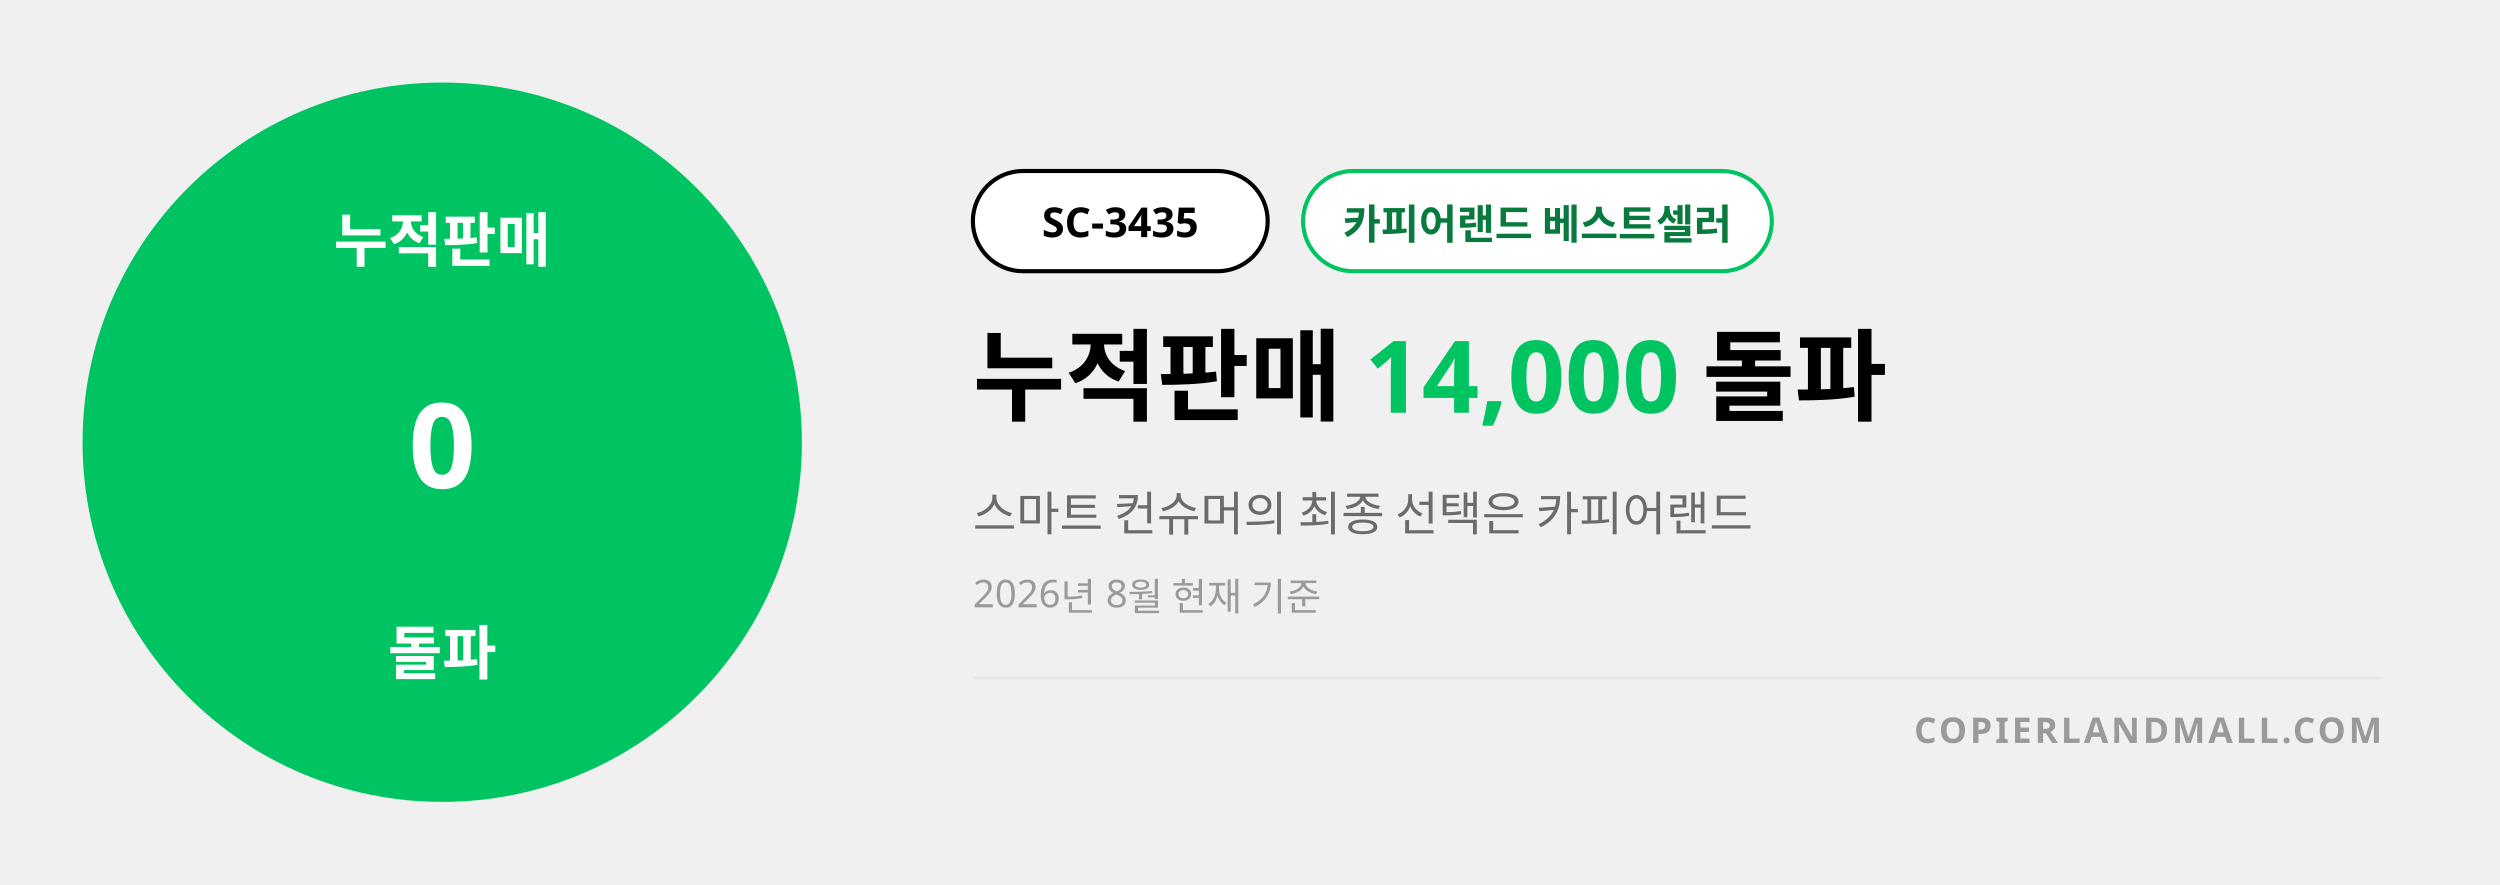
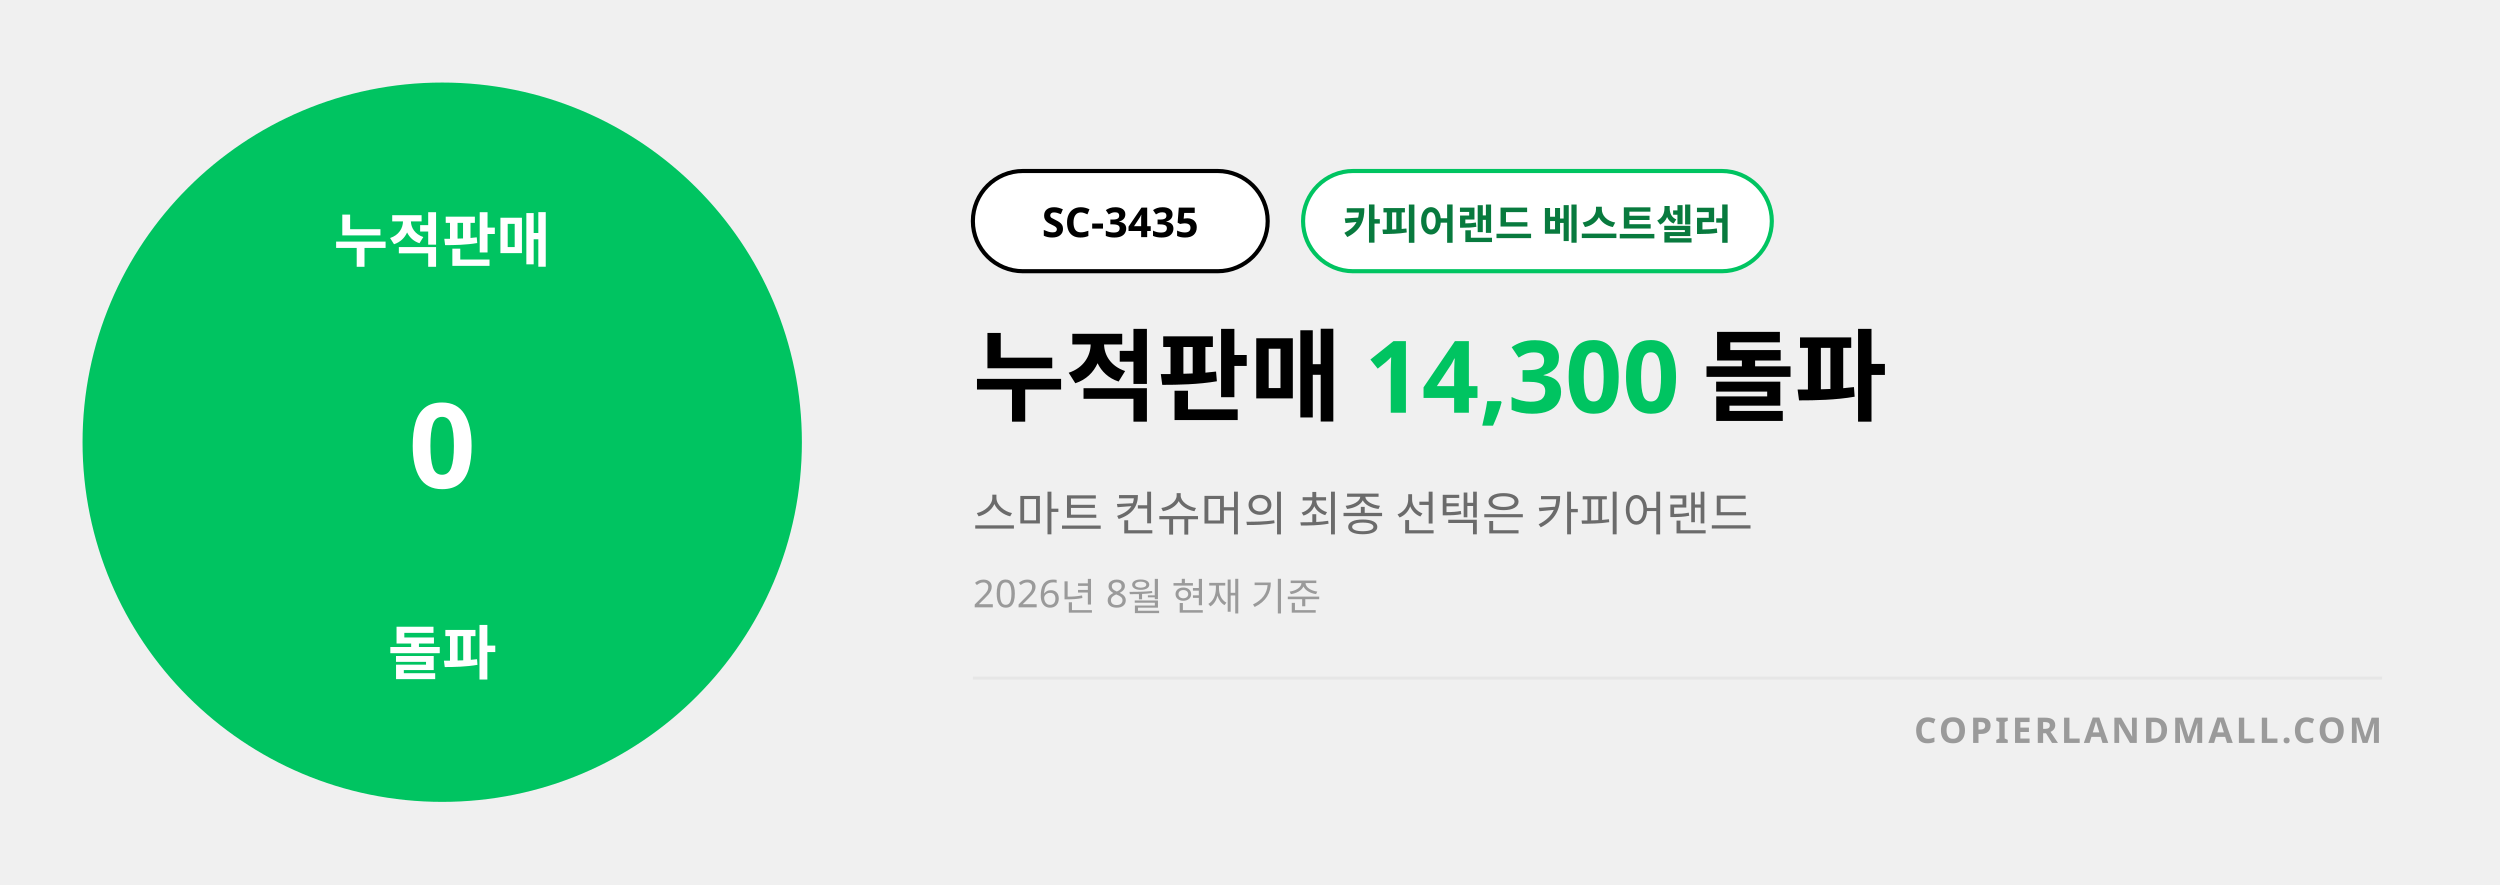
<svg xmlns="http://www.w3.org/2000/svg" width="848" height="300" viewBox="0 0 848 300" role="img">
  <defs>
    <clipPath id="reelClip">
      <rect x="0" y="120.0" width="848" height="60.0" />
    </clipPath>
    <style>
-       .pc-reel { animation: pc-count 2.0s steps(58, end) forwards; }
-       @keyframes pc-count {
-         from { transform: translateY(0); }
-         to { transform: translateY(-3364.0px); }
+       .pc-reel { animation: pc-loop 6.0s infinite; }
+       @keyframes pc-loop {
+         0% { transform: translateY(0); opacity: 1; animation-timing-function: steps(58, end); }
+         33.333% { transform: translateY(-3364.0px); opacity: 1; }
+         83.333% { transform: translateY(-3364.0px); opacity: 1; }
+         85.833% { transform: translateY(-3364.0px); opacity: 0; }
+         85.883% { transform: translateY(0); opacity: 0; }
+         88.333% { transform: translateY(0); opacity: 1; }
+         100% { transform: translateY(0); opacity: 1; }
      }
    </style>
  </defs>
  <circle cx="150" cy="150" r="122" fill="#00C461" />
  <text x="150" y="80" text-anchor="middle" dominant-baseline="central" font-family="'Pretendard','Malgun Gothic','Apple SD Gothic Neo',sans-serif" font-weight="700" font-size="20" fill="#FFFFFF">누적판매</text>
  <g clip-path="url(#reelClip)">
    <g class="pc-reel">
      <text class="pc-frame" x="150" y="150.0" text-anchor="middle" dominant-baseline="central" font-family="'Pretendard','Malgun Gothic','Apple SD Gothic Neo',sans-serif" font-weight="800" font-size="40" fill="#FFFFFF">0</text>
-       <text class="pc-frame" x="150" y="208.0" text-anchor="middle" dominant-baseline="central" font-family="'Pretendard','Malgun Gothic','Apple SD Gothic Neo',sans-serif" font-weight="800" font-size="40" fill="#FFFFFF">700</text>
-       <text class="pc-frame" x="150" y="266.0" text-anchor="middle" dominant-baseline="central" font-family="'Pretendard','Malgun Gothic','Apple SD Gothic Neo',sans-serif" font-weight="800" font-size="40" fill="#FFFFFF">1,376</text>
-       <text class="pc-frame" x="150" y="324.0" text-anchor="middle" dominant-baseline="central" font-family="'Pretendard','Malgun Gothic','Apple SD Gothic Neo',sans-serif" font-weight="800" font-size="40" fill="#FFFFFF">2,029</text>
-       <text class="pc-frame" x="150" y="382.0" text-anchor="middle" dominant-baseline="central" font-family="'Pretendard','Malgun Gothic','Apple SD Gothic Neo',sans-serif" font-weight="800" font-size="40" fill="#FFFFFF">2,659</text>
-       <text class="pc-frame" x="150" y="440.0" text-anchor="middle" dominant-baseline="central" font-family="'Pretendard','Malgun Gothic','Apple SD Gothic Neo',sans-serif" font-weight="800" font-size="40" fill="#FFFFFF">3,266</text>
-       <text class="pc-frame" x="150" y="498.0" text-anchor="middle" dominant-baseline="central" font-family="'Pretendard','Malgun Gothic','Apple SD Gothic Neo',sans-serif" font-weight="800" font-size="40" fill="#FFFFFF">3,852</text>
-       <text class="pc-frame" x="150" y="556.0" text-anchor="middle" dominant-baseline="central" font-family="'Pretendard','Malgun Gothic','Apple SD Gothic Neo',sans-serif" font-weight="800" font-size="40" fill="#FFFFFF">4,415</text>
-       <text class="pc-frame" x="150" y="614.0" text-anchor="middle" dominant-baseline="central" font-family="'Pretendard','Malgun Gothic','Apple SD Gothic Neo',sans-serif" font-weight="800" font-size="40" fill="#FFFFFF">4,958</text>
-       <text class="pc-frame" x="150" y="672.0" text-anchor="middle" dominant-baseline="central" font-family="'Pretendard','Malgun Gothic','Apple SD Gothic Neo',sans-serif" font-weight="800" font-size="40" fill="#FFFFFF">5,479</text>
-       <text class="pc-frame" x="150" y="730.0" text-anchor="middle" dominant-baseline="central" font-family="'Pretendard','Malgun Gothic','Apple SD Gothic Neo',sans-serif" font-weight="800" font-size="40" fill="#FFFFFF">5,980</text>
-       <text class="pc-frame" x="150" y="788.0" text-anchor="middle" dominant-baseline="central" font-family="'Pretendard','Malgun Gothic','Apple SD Gothic Neo',sans-serif" font-weight="800" font-size="40" fill="#FFFFFF">6,461</text>
-       <text class="pc-frame" x="150" y="846.0" text-anchor="middle" dominant-baseline="central" font-family="'Pretendard','Malgun Gothic','Apple SD Gothic Neo',sans-serif" font-weight="800" font-size="40" fill="#FFFFFF">6,923</text>
-       <text class="pc-frame" x="150" y="904.0" text-anchor="middle" dominant-baseline="central" font-family="'Pretendard','Malgun Gothic','Apple SD Gothic Neo',sans-serif" font-weight="800" font-size="40" fill="#FFFFFF">7,365</text>
-       <text class="pc-frame" x="150" y="962.0" text-anchor="middle" dominant-baseline="central" font-family="'Pretendard','Malgun Gothic','Apple SD Gothic Neo',sans-serif" font-weight="800" font-size="40" fill="#FFFFFF">7,788</text>
-       <text class="pc-frame" x="150" y="1020.0" text-anchor="middle" dominant-baseline="central" font-family="'Pretendard','Malgun Gothic','Apple SD Gothic Neo',sans-serif" font-weight="800" font-size="40" fill="#FFFFFF">8,193</text>
-       <text class="pc-frame" x="150" y="1078.0" text-anchor="middle" dominant-baseline="central" font-family="'Pretendard','Malgun Gothic','Apple SD Gothic Neo',sans-serif" font-weight="800" font-size="40" fill="#FFFFFF">8,580</text>
-       <text class="pc-frame" x="150" y="1136.0" text-anchor="middle" dominant-baseline="central" font-family="'Pretendard','Malgun Gothic','Apple SD Gothic Neo',sans-serif" font-weight="800" font-size="40" fill="#FFFFFF">8,950</text>
-       <text class="pc-frame" x="150" y="1194.0" text-anchor="middle" dominant-baseline="central" font-family="'Pretendard','Malgun Gothic','Apple SD Gothic Neo',sans-serif" font-weight="800" font-size="40" fill="#FFFFFF">9,302</text>
-       <text class="pc-frame" x="150" y="1252.0" text-anchor="middle" dominant-baseline="central" font-family="'Pretendard','Malgun Gothic','Apple SD Gothic Neo',sans-serif" font-weight="800" font-size="40" fill="#FFFFFF">9,637</text>
-       <text class="pc-frame" x="150" y="1310.0" text-anchor="middle" dominant-baseline="central" font-family="'Pretendard','Malgun Gothic','Apple SD Gothic Neo',sans-serif" font-weight="800" font-size="40" fill="#FFFFFF">9,956</text>
-       <text class="pc-frame" x="150" y="1368.0" text-anchor="middle" dominant-baseline="central" font-family="'Pretendard','Malgun Gothic','Apple SD Gothic Neo',sans-serif" font-weight="800" font-size="40" fill="#FFFFFF">10,260</text>
-       <text class="pc-frame" x="150" y="1426.0" text-anchor="middle" dominant-baseline="central" font-family="'Pretendard','Malgun Gothic','Apple SD Gothic Neo',sans-serif" font-weight="800" font-size="40" fill="#FFFFFF">10,547</text>
-       <text class="pc-frame" x="150" y="1484.0" text-anchor="middle" dominant-baseline="central" font-family="'Pretendard','Malgun Gothic','Apple SD Gothic Neo',sans-serif" font-weight="800" font-size="40" fill="#FFFFFF">10,820</text>
-       <text class="pc-frame" x="150" y="1542.0" text-anchor="middle" dominant-baseline="central" font-family="'Pretendard','Malgun Gothic','Apple SD Gothic Neo',sans-serif" font-weight="800" font-size="40" fill="#FFFFFF">11,077</text>
-       <text class="pc-frame" x="150" y="1600.0" text-anchor="middle" dominant-baseline="central" font-family="'Pretendard','Malgun Gothic','Apple SD Gothic Neo',sans-serif" font-weight="800" font-size="40" fill="#FFFFFF">11,321</text>
-       <text class="pc-frame" x="150" y="1658.0" text-anchor="middle" dominant-baseline="central" font-family="'Pretendard','Malgun Gothic','Apple SD Gothic Neo',sans-serif" font-weight="800" font-size="40" fill="#FFFFFF">11,550</text>
-       <text class="pc-frame" x="150" y="1716.0" text-anchor="middle" dominant-baseline="central" font-family="'Pretendard','Malgun Gothic','Apple SD Gothic Neo',sans-serif" font-weight="800" font-size="40" fill="#FFFFFF">11,766</text>
-       <text class="pc-frame" x="150" y="1774.0" text-anchor="middle" dominant-baseline="central" font-family="'Pretendard','Malgun Gothic','Apple SD Gothic Neo',sans-serif" font-weight="800" font-size="40" fill="#FFFFFF">11,969</text>
-       <text class="pc-frame" x="150" y="1832.0" text-anchor="middle" dominant-baseline="central" font-family="'Pretendard','Malgun Gothic','Apple SD Gothic Neo',sans-serif" font-weight="800" font-size="40" fill="#FFFFFF">12,160</text>
-       <text class="pc-frame" x="150" y="1890.0" text-anchor="middle" dominant-baseline="central" font-family="'Pretendard','Malgun Gothic','Apple SD Gothic Neo',sans-serif" font-weight="800" font-size="40" fill="#FFFFFF">12,337</text>
-       <text class="pc-frame" x="150" y="1948.0" text-anchor="middle" dominant-baseline="central" font-family="'Pretendard','Malgun Gothic','Apple SD Gothic Neo',sans-serif" font-weight="800" font-size="40" fill="#FFFFFF">12,504</text>
-       <text class="pc-frame" x="150" y="2006.0" text-anchor="middle" dominant-baseline="central" font-family="'Pretendard','Malgun Gothic','Apple SD Gothic Neo',sans-serif" font-weight="800" font-size="40" fill="#FFFFFF">12,658</text>
-       <text class="pc-frame" x="150" y="2064.0" text-anchor="middle" dominant-baseline="central" font-family="'Pretendard','Malgun Gothic','Apple SD Gothic Neo',sans-serif" font-weight="800" font-size="40" fill="#FFFFFF">12,802</text>
-       <text class="pc-frame" x="150" y="2122.0" text-anchor="middle" dominant-baseline="central" font-family="'Pretendard','Malgun Gothic','Apple SD Gothic Neo',sans-serif" font-weight="800" font-size="40" fill="#FFFFFF">12,935</text>
-       <text class="pc-frame" x="150" y="2180.0" text-anchor="middle" dominant-baseline="central" font-family="'Pretendard','Malgun Gothic','Apple SD Gothic Neo',sans-serif" font-weight="800" font-size="40" fill="#FFFFFF">13,058</text>
-       <text class="pc-frame" x="150" y="2238.0" text-anchor="middle" dominant-baseline="central" font-family="'Pretendard','Malgun Gothic','Apple SD Gothic Neo',sans-serif" font-weight="800" font-size="40" fill="#FFFFFF">13,171</text>
-       <text class="pc-frame" x="150" y="2296.0" text-anchor="middle" dominant-baseline="central" font-family="'Pretendard','Malgun Gothic','Apple SD Gothic Neo',sans-serif" font-weight="800" font-size="40" fill="#FFFFFF">13,274</text>
-       <text class="pc-frame" x="150" y="2354.0" text-anchor="middle" dominant-baseline="central" font-family="'Pretendard','Malgun Gothic','Apple SD Gothic Neo',sans-serif" font-weight="800" font-size="40" fill="#FFFFFF">13,369</text>
-       <text class="pc-frame" x="150" y="2412.0" text-anchor="middle" dominant-baseline="central" font-family="'Pretendard','Malgun Gothic','Apple SD Gothic Neo',sans-serif" font-weight="800" font-size="40" fill="#FFFFFF">13,455</text>
-       <text class="pc-frame" x="150" y="2470.0" text-anchor="middle" dominant-baseline="central" font-family="'Pretendard','Malgun Gothic','Apple SD Gothic Neo',sans-serif" font-weight="800" font-size="40" fill="#FFFFFF">13,532</text>
-       <text class="pc-frame" x="150" y="2528.0" text-anchor="middle" dominant-baseline="central" font-family="'Pretendard','Malgun Gothic','Apple SD Gothic Neo',sans-serif" font-weight="800" font-size="40" fill="#FFFFFF">13,602</text>
-       <text class="pc-frame" x="150" y="2586.0" text-anchor="middle" dominant-baseline="central" font-family="'Pretendard','Malgun Gothic','Apple SD Gothic Neo',sans-serif" font-weight="800" font-size="40" fill="#FFFFFF">13,665</text>
-       <text class="pc-frame" x="150" y="2644.0" text-anchor="middle" dominant-baseline="central" font-family="'Pretendard','Malgun Gothic','Apple SD Gothic Neo',sans-serif" font-weight="800" font-size="40" fill="#FFFFFF">13,721</text>
-       <text class="pc-frame" x="150" y="2702.0" text-anchor="middle" dominant-baseline="central" font-family="'Pretendard','Malgun Gothic','Apple SD Gothic Neo',sans-serif" font-weight="800" font-size="40" fill="#FFFFFF">13,770</text>
-       <text class="pc-frame" x="150" y="2760.0" text-anchor="middle" dominant-baseline="central" font-family="'Pretendard','Malgun Gothic','Apple SD Gothic Neo',sans-serif" font-weight="800" font-size="40" fill="#FFFFFF">13,813</text>
-       <text class="pc-frame" x="150" y="2818.0" text-anchor="middle" dominant-baseline="central" font-family="'Pretendard','Malgun Gothic','Apple SD Gothic Neo',sans-serif" font-weight="800" font-size="40" fill="#FFFFFF">13,850</text>
-       <text class="pc-frame" x="150" y="2876.0" text-anchor="middle" dominant-baseline="central" font-family="'Pretendard','Malgun Gothic','Apple SD Gothic Neo',sans-serif" font-weight="800" font-size="40" fill="#FFFFFF">13,882</text>
-       <text class="pc-frame" x="150" y="2934.0" text-anchor="middle" dominant-baseline="central" font-family="'Pretendard','Malgun Gothic','Apple SD Gothic Neo',sans-serif" font-weight="800" font-size="40" fill="#FFFFFF">13,909</text>
-       <text class="pc-frame" x="150" y="2992.0" text-anchor="middle" dominant-baseline="central" font-family="'Pretendard','Malgun Gothic','Apple SD Gothic Neo',sans-serif" font-weight="800" font-size="40" fill="#FFFFFF">13,932</text>
-       <text class="pc-frame" x="150" y="3050.0" text-anchor="middle" dominant-baseline="central" font-family="'Pretendard','Malgun Gothic','Apple SD Gothic Neo',sans-serif" font-weight="800" font-size="40" fill="#FFFFFF">13,950</text>
-       <text class="pc-frame" x="150" y="3108.0" text-anchor="middle" dominant-baseline="central" font-family="'Pretendard','Malgun Gothic','Apple SD Gothic Neo',sans-serif" font-weight="800" font-size="40" fill="#FFFFFF">13,965</text>
-       <text class="pc-frame" x="150" y="3166.0" text-anchor="middle" dominant-baseline="central" font-family="'Pretendard','Malgun Gothic','Apple SD Gothic Neo',sans-serif" font-weight="800" font-size="40" fill="#FFFFFF">13,977</text>
-       <text class="pc-frame" x="150" y="3224.0" text-anchor="middle" dominant-baseline="central" font-family="'Pretendard','Malgun Gothic','Apple SD Gothic Neo',sans-serif" font-weight="800" font-size="40" fill="#FFFFFF">13,985</text>
-       <text class="pc-frame" x="150" y="3282.0" text-anchor="middle" dominant-baseline="central" font-family="'Pretendard','Malgun Gothic','Apple SD Gothic Neo',sans-serif" font-weight="800" font-size="40" fill="#FFFFFF">13,991</text>
-       <text class="pc-frame" x="150" y="3340.0" text-anchor="middle" dominant-baseline="central" font-family="'Pretendard','Malgun Gothic','Apple SD Gothic Neo',sans-serif" font-weight="800" font-size="40" fill="#FFFFFF">13,996</text>
-       <text class="pc-frame" x="150" y="3398.0" text-anchor="middle" dominant-baseline="central" font-family="'Pretendard','Malgun Gothic','Apple SD Gothic Neo',sans-serif" font-weight="800" font-size="40" fill="#FFFFFF">13,998</text>
-       <text class="pc-frame" x="150" y="3456.0" text-anchor="middle" dominant-baseline="central" font-family="'Pretendard','Malgun Gothic','Apple SD Gothic Neo',sans-serif" font-weight="800" font-size="40" fill="#FFFFFF">13,999</text>
-       <text class="pc-frame" x="150" y="3514.0" text-anchor="middle" dominant-baseline="central" font-family="'Pretendard','Malgun Gothic','Apple SD Gothic Neo',sans-serif" font-weight="800" font-size="40" fill="#FFFFFF">14,000</text>
+       <text class="pc-frame" x="150" y="208.0" text-anchor="middle" dominant-baseline="central" font-family="'Pretendard','Malgun Gothic','Apple SD Gothic Neo',sans-serif" font-weight="800" font-size="40" fill="#FFFFFF">715</text>
+       <text class="pc-frame" x="150" y="266.0" text-anchor="middle" dominant-baseline="central" font-family="'Pretendard','Malgun Gothic','Apple SD Gothic Neo',sans-serif" font-weight="800" font-size="40" fill="#FFFFFF">1,405</text>
+       <text class="pc-frame" x="150" y="324.0" text-anchor="middle" dominant-baseline="central" font-family="'Pretendard','Malgun Gothic','Apple SD Gothic Neo',sans-serif" font-weight="800" font-size="40" fill="#FFFFFF">2,072</text>
+       <text class="pc-frame" x="150" y="382.0" text-anchor="middle" dominant-baseline="central" font-family="'Pretendard','Malgun Gothic','Apple SD Gothic Neo',sans-serif" font-weight="800" font-size="40" fill="#FFFFFF">2,716</text>
+       <text class="pc-frame" x="150" y="440.0" text-anchor="middle" dominant-baseline="central" font-family="'Pretendard','Malgun Gothic','Apple SD Gothic Neo',sans-serif" font-weight="800" font-size="40" fill="#FFFFFF">3,336</text>
+       <text class="pc-frame" x="150" y="498.0" text-anchor="middle" dominant-baseline="central" font-family="'Pretendard','Malgun Gothic','Apple SD Gothic Neo',sans-serif" font-weight="800" font-size="40" fill="#FFFFFF">3,934</text>
+       <text class="pc-frame" x="150" y="556.0" text-anchor="middle" dominant-baseline="central" font-family="'Pretendard','Malgun Gothic','Apple SD Gothic Neo',sans-serif" font-weight="800" font-size="40" fill="#FFFFFF">4,510</text>
+       <text class="pc-frame" x="150" y="614.0" text-anchor="middle" dominant-baseline="central" font-family="'Pretendard','Malgun Gothic','Apple SD Gothic Neo',sans-serif" font-weight="800" font-size="40" fill="#FFFFFF">5,064</text>
+       <text class="pc-frame" x="150" y="672.0" text-anchor="middle" dominant-baseline="central" font-family="'Pretendard','Malgun Gothic','Apple SD Gothic Neo',sans-serif" font-weight="800" font-size="40" fill="#FFFFFF">5,597</text>
+       <text class="pc-frame" x="150" y="730.0" text-anchor="middle" dominant-baseline="central" font-family="'Pretendard','Malgun Gothic','Apple SD Gothic Neo',sans-serif" font-weight="800" font-size="40" fill="#FFFFFF">6,108</text>
+       <text class="pc-frame" x="150" y="788.0" text-anchor="middle" dominant-baseline="central" font-family="'Pretendard','Malgun Gothic','Apple SD Gothic Neo',sans-serif" font-weight="800" font-size="40" fill="#FFFFFF">6,600</text>
+       <text class="pc-frame" x="150" y="846.0" text-anchor="middle" dominant-baseline="central" font-family="'Pretendard','Malgun Gothic','Apple SD Gothic Neo',sans-serif" font-weight="800" font-size="40" fill="#FFFFFF">7,071</text>
+       <text class="pc-frame" x="150" y="904.0" text-anchor="middle" dominant-baseline="central" font-family="'Pretendard','Malgun Gothic','Apple SD Gothic Neo',sans-serif" font-weight="800" font-size="40" fill="#FFFFFF">7,523</text>
+       <text class="pc-frame" x="150" y="962.0" text-anchor="middle" dominant-baseline="central" font-family="'Pretendard','Malgun Gothic','Apple SD Gothic Neo',sans-serif" font-weight="800" font-size="40" fill="#FFFFFF">7,955</text>
+       <text class="pc-frame" x="150" y="1020.0" text-anchor="middle" dominant-baseline="central" font-family="'Pretendard','Malgun Gothic','Apple SD Gothic Neo',sans-serif" font-weight="800" font-size="40" fill="#FFFFFF">8,369</text>
+       <text class="pc-frame" x="150" y="1078.0" text-anchor="middle" dominant-baseline="central" font-family="'Pretendard','Malgun Gothic','Apple SD Gothic Neo',sans-serif" font-weight="800" font-size="40" fill="#FFFFFF">8,764</text>
+       <text class="pc-frame" x="150" y="1136.0" text-anchor="middle" dominant-baseline="central" font-family="'Pretendard','Malgun Gothic','Apple SD Gothic Neo',sans-serif" font-weight="800" font-size="40" fill="#FFFFFF">9,141</text>
+       <text class="pc-frame" x="150" y="1194.0" text-anchor="middle" dominant-baseline="central" font-family="'Pretendard','Malgun Gothic','Apple SD Gothic Neo',sans-serif" font-weight="800" font-size="40" fill="#FFFFFF">9,501</text>
+       <text class="pc-frame" x="150" y="1252.0" text-anchor="middle" dominant-baseline="central" font-family="'Pretendard','Malgun Gothic','Apple SD Gothic Neo',sans-serif" font-weight="800" font-size="40" fill="#FFFFFF">9,844</text>
+       <text class="pc-frame" x="150" y="1310.0" text-anchor="middle" dominant-baseline="central" font-family="'Pretendard','Malgun Gothic','Apple SD Gothic Neo',sans-serif" font-weight="800" font-size="40" fill="#FFFFFF">10,170</text>
+       <text class="pc-frame" x="150" y="1368.0" text-anchor="middle" dominant-baseline="central" font-family="'Pretendard','Malgun Gothic','Apple SD Gothic Neo',sans-serif" font-weight="800" font-size="40" fill="#FFFFFF">10,479</text>
+       <text class="pc-frame" x="150" y="1426.0" text-anchor="middle" dominant-baseline="central" font-family="'Pretendard','Malgun Gothic','Apple SD Gothic Neo',sans-serif" font-weight="800" font-size="40" fill="#FFFFFF">10,773</text>
+       <text class="pc-frame" x="150" y="1484.0" text-anchor="middle" dominant-baseline="central" font-family="'Pretendard','Malgun Gothic','Apple SD Gothic Neo',sans-serif" font-weight="800" font-size="40" fill="#FFFFFF">11,051</text>
+       <text class="pc-frame" x="150" y="1542.0" text-anchor="middle" dominant-baseline="central" font-family="'Pretendard','Malgun Gothic','Apple SD Gothic Neo',sans-serif" font-weight="800" font-size="40" fill="#FFFFFF">11,315</text>
+       <text class="pc-frame" x="150" y="1600.0" text-anchor="middle" dominant-baseline="central" font-family="'Pretendard','Malgun Gothic','Apple SD Gothic Neo',sans-serif" font-weight="800" font-size="40" fill="#FFFFFF">11,563</text>
+       <text class="pc-frame" x="150" y="1658.0" text-anchor="middle" dominant-baseline="central" font-family="'Pretendard','Malgun Gothic','Apple SD Gothic Neo',sans-serif" font-weight="800" font-size="40" fill="#FFFFFF">11,798</text>
+       <text class="pc-frame" x="150" y="1716.0" text-anchor="middle" dominant-baseline="central" font-family="'Pretendard','Malgun Gothic','Apple SD Gothic Neo',sans-serif" font-weight="800" font-size="40" fill="#FFFFFF">12,018</text>
+       <text class="pc-frame" x="150" y="1774.0" text-anchor="middle" dominant-baseline="central" font-family="'Pretendard','Malgun Gothic','Apple SD Gothic Neo',sans-serif" font-weight="800" font-size="40" fill="#FFFFFF">12,226</text>
+       <text class="pc-frame" x="150" y="1832.0" text-anchor="middle" dominant-baseline="central" font-family="'Pretendard','Malgun Gothic','Apple SD Gothic Neo',sans-serif" font-weight="800" font-size="40" fill="#FFFFFF">12,420</text>
+       <text class="pc-frame" x="150" y="1890.0" text-anchor="middle" dominant-baseline="central" font-family="'Pretendard','Malgun Gothic','Apple SD Gothic Neo',sans-serif" font-weight="800" font-size="40" fill="#FFFFFF">12,602</text>
+       <text class="pc-frame" x="150" y="1948.0" text-anchor="middle" dominant-baseline="central" font-family="'Pretendard','Malgun Gothic','Apple SD Gothic Neo',sans-serif" font-weight="800" font-size="40" fill="#FFFFFF">12,772</text>
+       <text class="pc-frame" x="150" y="2006.0" text-anchor="middle" dominant-baseline="central" font-family="'Pretendard','Malgun Gothic','Apple SD Gothic Neo',sans-serif" font-weight="800" font-size="40" fill="#FFFFFF">12,930</text>
+       <text class="pc-frame" x="150" y="2064.0" text-anchor="middle" dominant-baseline="central" font-family="'Pretendard','Malgun Gothic','Apple SD Gothic Neo',sans-serif" font-weight="800" font-size="40" fill="#FFFFFF">13,076</text>
+       <text class="pc-frame" x="150" y="2122.0" text-anchor="middle" dominant-baseline="central" font-family="'Pretendard','Malgun Gothic','Apple SD Gothic Neo',sans-serif" font-weight="800" font-size="40" fill="#FFFFFF">13,212</text>
+       <text class="pc-frame" x="150" y="2180.0" text-anchor="middle" dominant-baseline="central" font-family="'Pretendard','Malgun Gothic','Apple SD Gothic Neo',sans-serif" font-weight="800" font-size="40" fill="#FFFFFF">13,337</text>
+       <text class="pc-frame" x="150" y="2238.0" text-anchor="middle" dominant-baseline="central" font-family="'Pretendard','Malgun Gothic','Apple SD Gothic Neo',sans-serif" font-weight="800" font-size="40" fill="#FFFFFF">13,453</text>
+       <text class="pc-frame" x="150" y="2296.0" text-anchor="middle" dominant-baseline="central" font-family="'Pretendard','Malgun Gothic','Apple SD Gothic Neo',sans-serif" font-weight="800" font-size="40" fill="#FFFFFF">13,559</text>
+       <text class="pc-frame" x="150" y="2354.0" text-anchor="middle" dominant-baseline="central" font-family="'Pretendard','Malgun Gothic','Apple SD Gothic Neo',sans-serif" font-weight="800" font-size="40" fill="#FFFFFF">13,655</text>
+       <text class="pc-frame" x="150" y="2412.0" text-anchor="middle" dominant-baseline="central" font-family="'Pretendard','Malgun Gothic','Apple SD Gothic Neo',sans-serif" font-weight="800" font-size="40" fill="#FFFFFF">13,743</text>
+       <text class="pc-frame" x="150" y="2470.0" text-anchor="middle" dominant-baseline="central" font-family="'Pretendard','Malgun Gothic','Apple SD Gothic Neo',sans-serif" font-weight="800" font-size="40" fill="#FFFFFF">13,822</text>
+       <text class="pc-frame" x="150" y="2528.0" text-anchor="middle" dominant-baseline="central" font-family="'Pretendard','Malgun Gothic','Apple SD Gothic Neo',sans-serif" font-weight="800" font-size="40" fill="#FFFFFF">13,894</text>
+       <text class="pc-frame" x="150" y="2586.0" text-anchor="middle" dominant-baseline="central" font-family="'Pretendard','Malgun Gothic','Apple SD Gothic Neo',sans-serif" font-weight="800" font-size="40" fill="#FFFFFF">13,958</text>
+       <text class="pc-frame" x="150" y="2644.0" text-anchor="middle" dominant-baseline="central" font-family="'Pretendard','Malgun Gothic','Apple SD Gothic Neo',sans-serif" font-weight="800" font-size="40" fill="#FFFFFF">14,015</text>
+       <text class="pc-frame" x="150" y="2702.0" text-anchor="middle" dominant-baseline="central" font-family="'Pretendard','Malgun Gothic','Apple SD Gothic Neo',sans-serif" font-weight="800" font-size="40" fill="#FFFFFF">14,065</text>
+       <text class="pc-frame" x="150" y="2760.0" text-anchor="middle" dominant-baseline="central" font-family="'Pretendard','Malgun Gothic','Apple SD Gothic Neo',sans-serif" font-weight="800" font-size="40" fill="#FFFFFF">14,109</text>
+       <text class="pc-frame" x="150" y="2818.0" text-anchor="middle" dominant-baseline="central" font-family="'Pretendard','Malgun Gothic','Apple SD Gothic Neo',sans-serif" font-weight="800" font-size="40" fill="#FFFFFF">14,147</text>
+       <text class="pc-frame" x="150" y="2876.0" text-anchor="middle" dominant-baseline="central" font-family="'Pretendard','Malgun Gothic','Apple SD Gothic Neo',sans-serif" font-weight="800" font-size="40" fill="#FFFFFF">14,180</text>
+       <text class="pc-frame" x="150" y="2934.0" text-anchor="middle" dominant-baseline="central" font-family="'Pretendard','Malgun Gothic','Apple SD Gothic Neo',sans-serif" font-weight="800" font-size="40" fill="#FFFFFF">14,207</text>
+       <text class="pc-frame" x="150" y="2992.0" text-anchor="middle" dominant-baseline="central" font-family="'Pretendard','Malgun Gothic','Apple SD Gothic Neo',sans-serif" font-weight="800" font-size="40" fill="#FFFFFF">14,230</text>
+       <text class="pc-frame" x="150" y="3050.0" text-anchor="middle" dominant-baseline="central" font-family="'Pretendard','Malgun Gothic','Apple SD Gothic Neo',sans-serif" font-weight="800" font-size="40" fill="#FFFFFF">14,249</text>
+       <text class="pc-frame" x="150" y="3108.0" text-anchor="middle" dominant-baseline="central" font-family="'Pretendard','Malgun Gothic','Apple SD Gothic Neo',sans-serif" font-weight="800" font-size="40" fill="#FFFFFF">14,264</text>
+       <text class="pc-frame" x="150" y="3166.0" text-anchor="middle" dominant-baseline="central" font-family="'Pretendard','Malgun Gothic','Apple SD Gothic Neo',sans-serif" font-weight="800" font-size="40" fill="#FFFFFF">14,276</text>
+       <text class="pc-frame" x="150" y="3224.0" text-anchor="middle" dominant-baseline="central" font-family="'Pretendard','Malgun Gothic','Apple SD Gothic Neo',sans-serif" font-weight="800" font-size="40" fill="#FFFFFF">14,285</text>
+       <text class="pc-frame" x="150" y="3282.0" text-anchor="middle" dominant-baseline="central" font-family="'Pretendard','Malgun Gothic','Apple SD Gothic Neo',sans-serif" font-weight="800" font-size="40" fill="#FFFFFF">14,291</text>
+       <text class="pc-frame" x="150" y="3340.0" text-anchor="middle" dominant-baseline="central" font-family="'Pretendard','Malgun Gothic','Apple SD Gothic Neo',sans-serif" font-weight="800" font-size="40" fill="#FFFFFF">14,296</text>
+       <text class="pc-frame" x="150" y="3398.0" text-anchor="middle" dominant-baseline="central" font-family="'Pretendard','Malgun Gothic','Apple SD Gothic Neo',sans-serif" font-weight="800" font-size="40" fill="#FFFFFF">14,298</text>
+       <text class="pc-frame" x="150" y="3456.0" text-anchor="middle" dominant-baseline="central" font-family="'Pretendard','Malgun Gothic','Apple SD Gothic Neo',sans-serif" font-weight="800" font-size="40" fill="#FFFFFF">14,299</text>
+       <text class="pc-frame" x="150" y="3514.0" text-anchor="middle" dominant-baseline="central" font-family="'Pretendard','Malgun Gothic','Apple SD Gothic Neo',sans-serif" font-weight="800" font-size="40" fill="#FFFFFF">14,300</text>
    </g>
  </g>
  <text x="150" y="220" text-anchor="middle" dominant-baseline="central" font-family="'Pretendard','Malgun Gothic','Apple SD Gothic Neo',sans-serif" font-weight="700" font-size="20" fill="#FFFFFF">돌파</text>
  <rect x="330" y="58" width="100" height="34" rx="17.0" fill="#FFFFFF" stroke="#000000" stroke-width="1.4" />
  <text x="380.0" y="75.0" text-anchor="middle" dominant-baseline="central" font-family="'Pretendard','Malgun Gothic','Apple SD Gothic Neo',sans-serif" font-weight="700" font-size="14" fill="#000000">SC-3435</text>
  <rect x="442" y="58" width="159" height="34" rx="17.0" fill="#FFFFFF" stroke="#00C461" stroke-width="1.4" />
  <text x="521.5" y="75.0" text-anchor="middle" dominant-baseline="central" font-family="'Pretendard','Malgun Gothic','Apple SD Gothic Neo',sans-serif" font-weight="700" font-size="14" fill="#087A3E">카피어랜드 베스트셀러</text>
-   <text x="330" y="140" font-family="'Pretendard','Malgun Gothic','Apple SD Gothic Neo',sans-serif" font-weight="800" font-size="34" fill="#000000">누적판매 <tspan fill="#00C461">14,000</tspan> 돌파</text>
+   <text x="330" y="140" font-family="'Pretendard','Malgun Gothic','Apple SD Gothic Neo',sans-serif" font-weight="800" font-size="34" fill="#000000">누적판매 <tspan fill="#00C461">14,300</tspan> 돌파</text>
  <text x="330" y="180" font-family="'Pretendard','Malgun Gothic','Apple SD Gothic Neo',sans-serif" font-weight="500" font-size="16" fill="#6B6B6B">스마트 컨슈머의 최종 선택은 카피어랜드</text>
  <text x="330" y="206" font-family="'Pretendard','Malgun Gothic','Apple SD Gothic Neo',sans-serif" font-weight="400" font-size="13" fill="#9A9A9A">2026년 8월 현재 기준</text>
  <line x1="330" y1="230" x2="808" y2="230" stroke="#E6E6E6" stroke-width="1" />
  <text x="808" y="252" text-anchor="end" font-family="'Pretendard','Malgun Gothic','Apple SD Gothic Neo',sans-serif" font-weight="600" font-size="12" letter-spacing="1" fill="#9A9A9A">COPIERLANDMALL.COM</text>
</svg>
